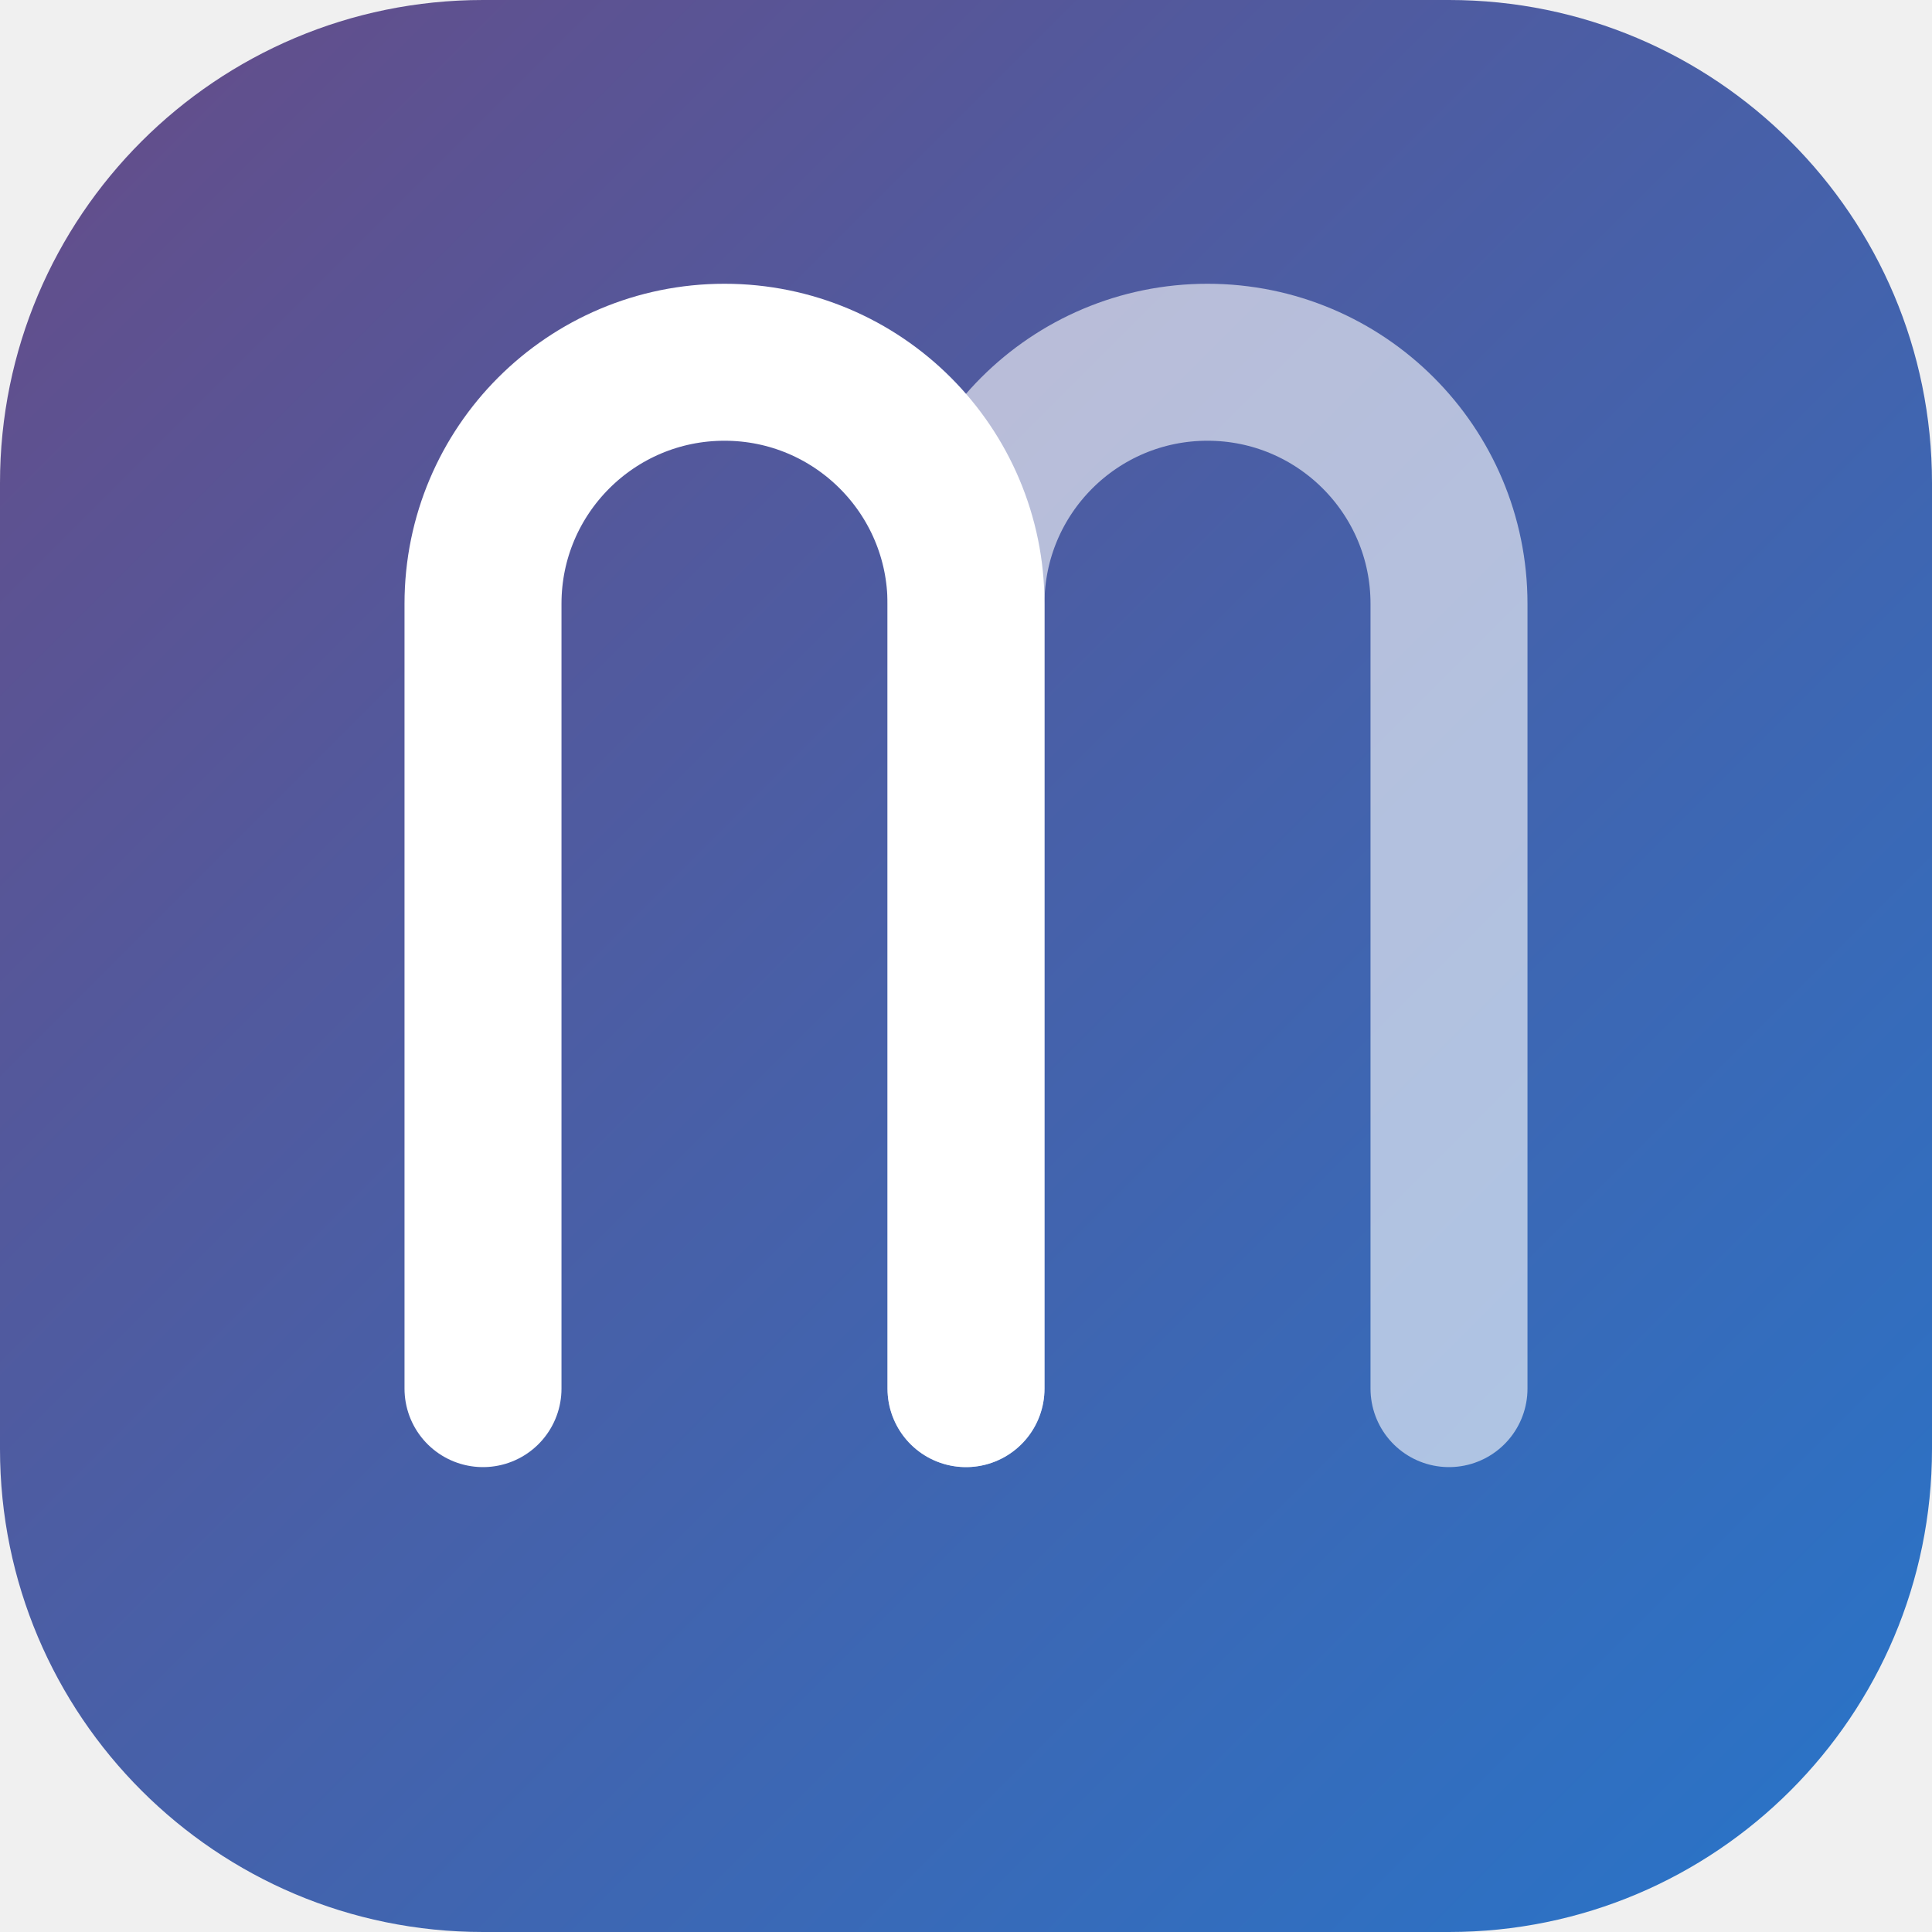
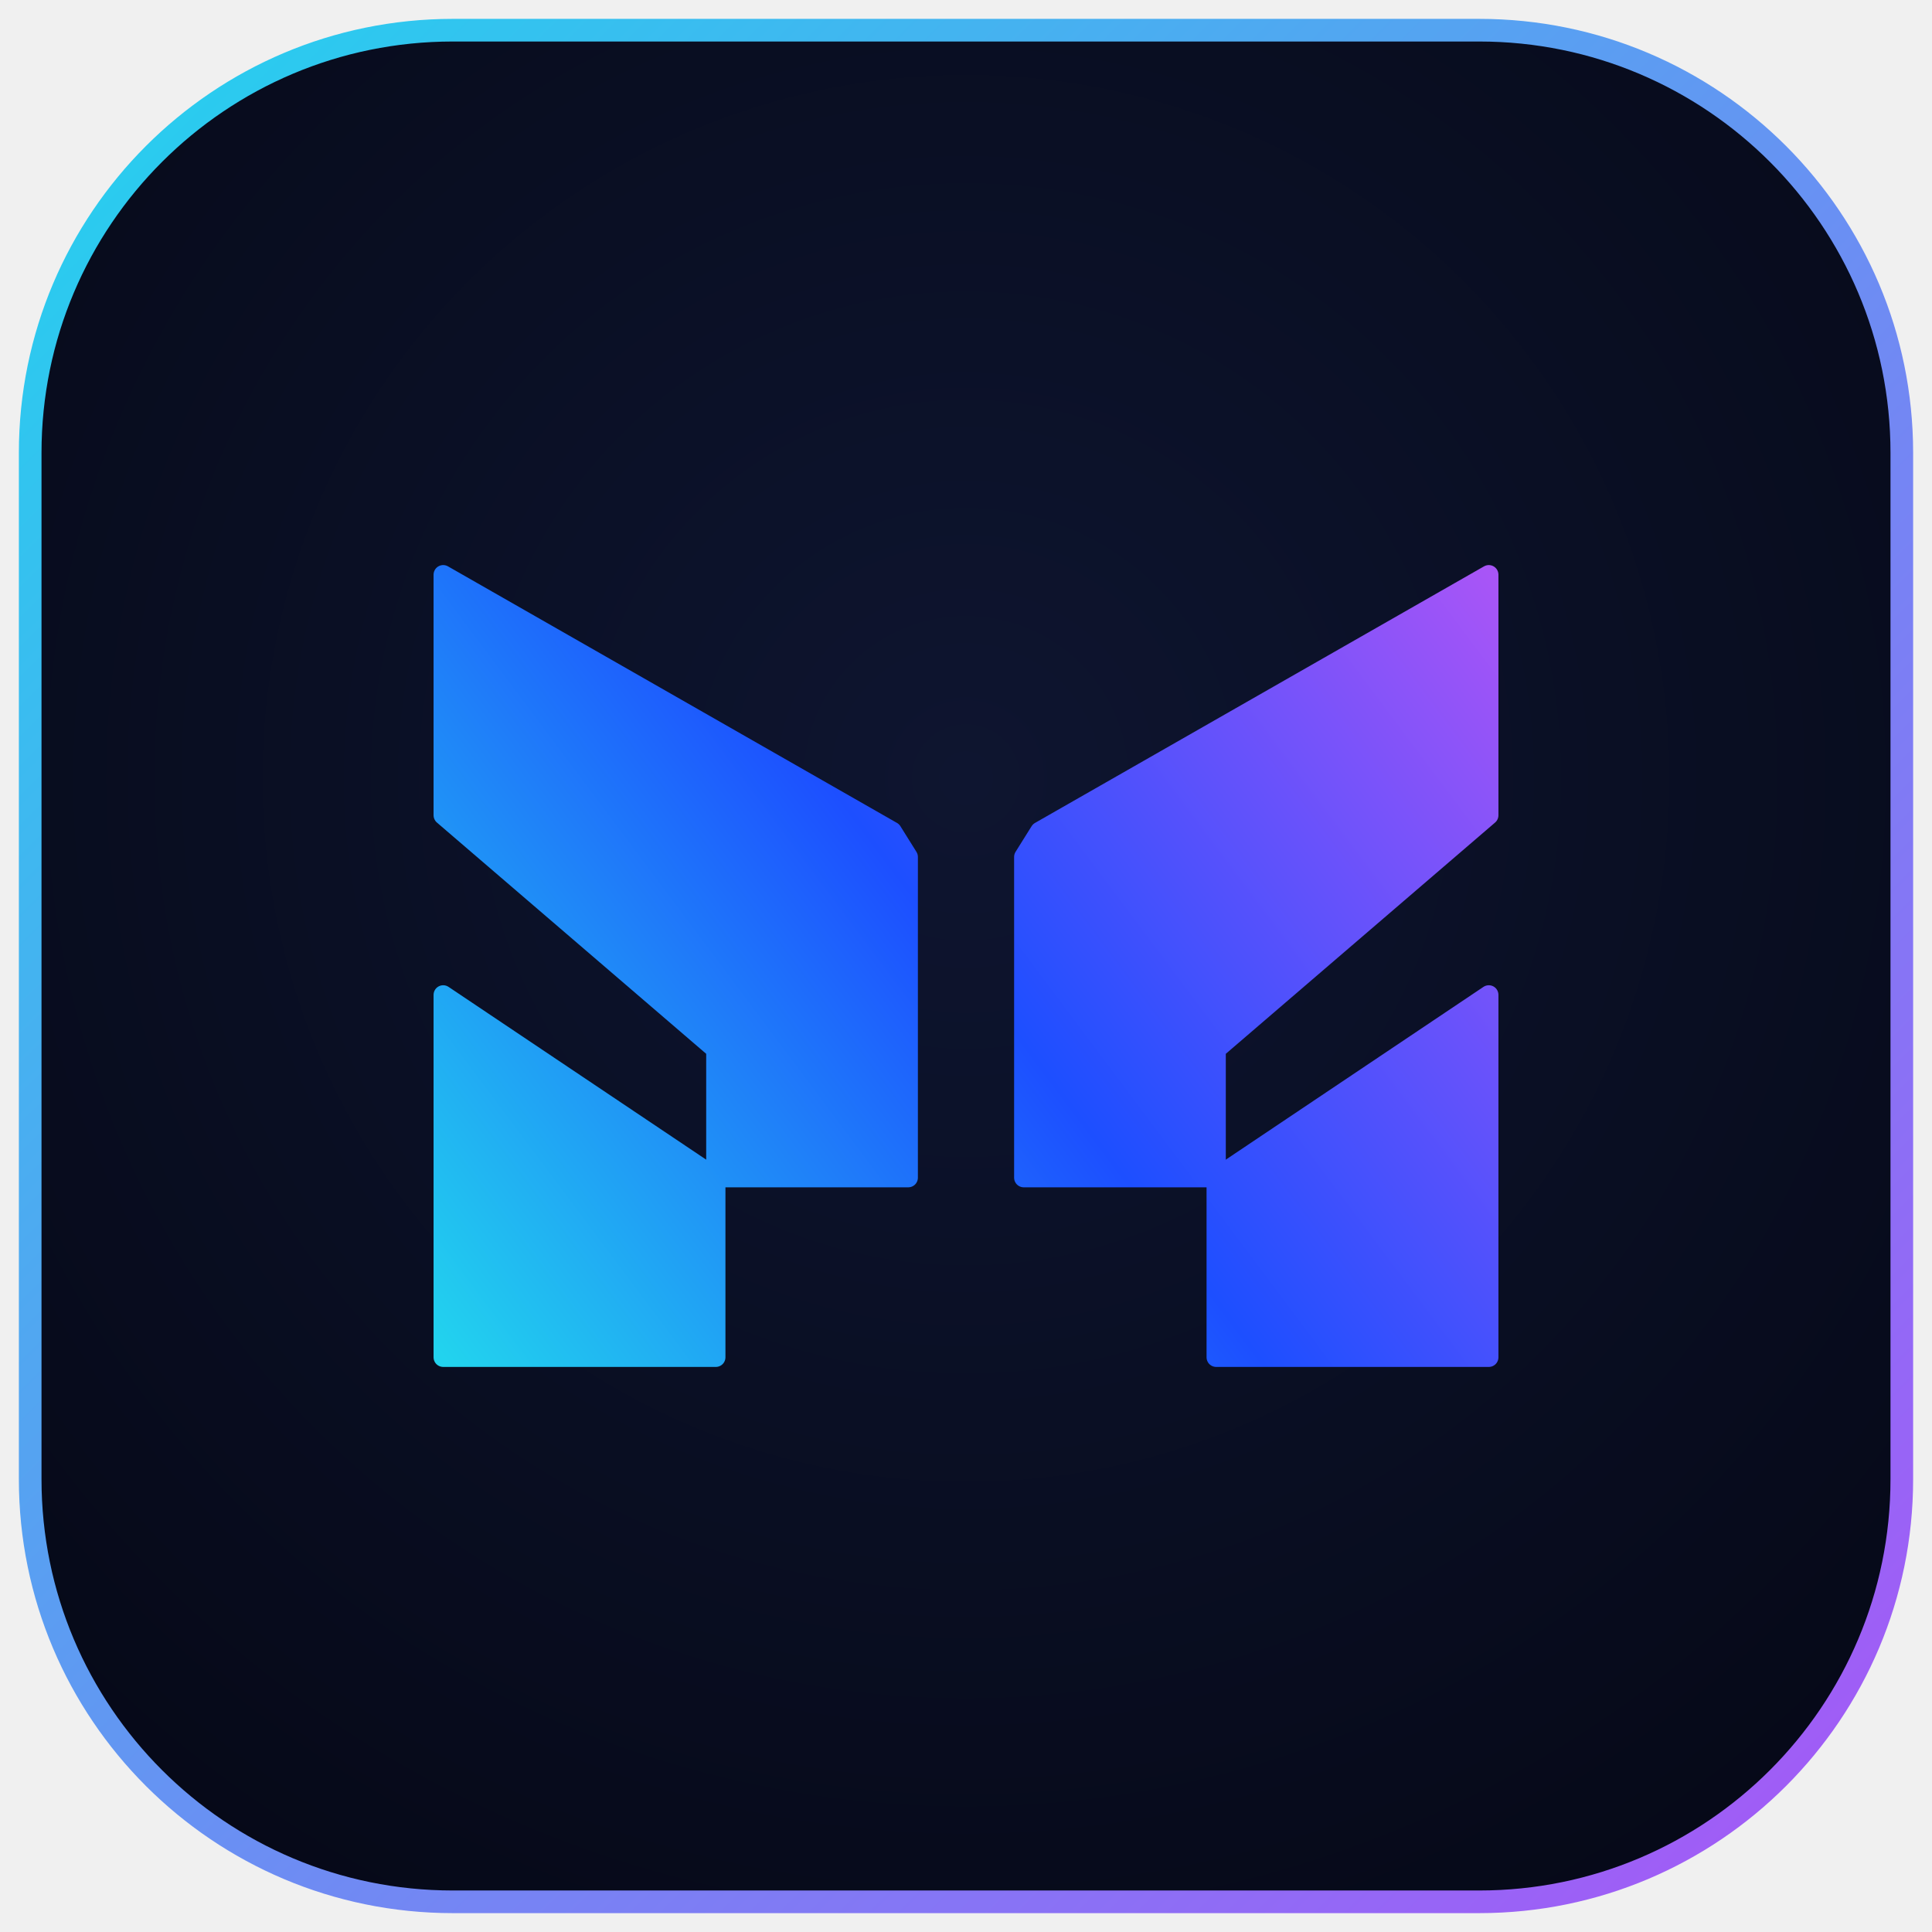
- <svg xmlns="http://www.w3.org/2000/svg" width="64" height="64" viewBox="0 0 32 32">
+ <svg xmlns="http://www.w3.org/2000/svg" viewBox="0 0 512 512" width="512" height="512">
  <defs>
-     <linearGradient id="g" x1="0%" y1="0%" x2="100%" y2="100%">
-       <stop offset="0%" stop-color="#664c88" />
-       <stop offset="100%" stop-color="#2775ca" />
+     <linearGradient id="g" gradientUnits="userSpaceOnUse" x1="222" y1="441" x2="548" y2="197">
+       <stop offset="0" stop-color="#22D3EE" />
+       <stop offset="0.5" stop-color="#1D4FFF" />
+       <stop offset="1" stop-color="#A855F7" />
    </linearGradient>
+     <linearGradient id="b" x1="0" y1="0" x2="1" y2="1">
+       <stop offset="0" stop-color="#22D3EE" />
+       <stop offset="1" stop-color="#A855F7" />
+     </linearGradient>
+     <radialGradient id="bg" cx="50%" cy="40%" r="75%">
+       <stop offset="0" stop-color="#0E1530" />
+       <stop offset="1" stop-color="#050816" />
+     </radialGradient>
  </defs>
-   <rect width="32" height="32" rx="8" fill="url(#g)" />
-   <path d="M8 23 V10 A4 4 0 0 1 16 10 V23" fill="none" stroke="white" stroke-width="2.6" stroke-linecap="round" />
-   <path d="M16 23 V10 A4 4 0 0 1 24 10 V23" fill="none" stroke="white" stroke-opacity="0.6" stroke-width="2.6" stroke-linecap="round" />
+   <rect x="8" y="8" width="496" height="496" rx="112" fill="url(#bg)" stroke="url(#b)" stroke-width="6" />
+   <g transform="translate(-71.25 -15.15) scale(0.85)" fill="url(#g)" stroke="url(#g)" stroke-width="6" stroke-linejoin="round">
+     <polygon points="222,197 362,277 367,285 367,385 307,385 307,345 222,272" />
+     <polygon points="222,328 307,385 307,441 222,441" />
+     <polygon points="548,197 408,277 403,285 403,385 463,385 463,345 548,272" />
+     <polygon points="548,328 463,385 463,441 548,441" />
+   </g>
</svg>
